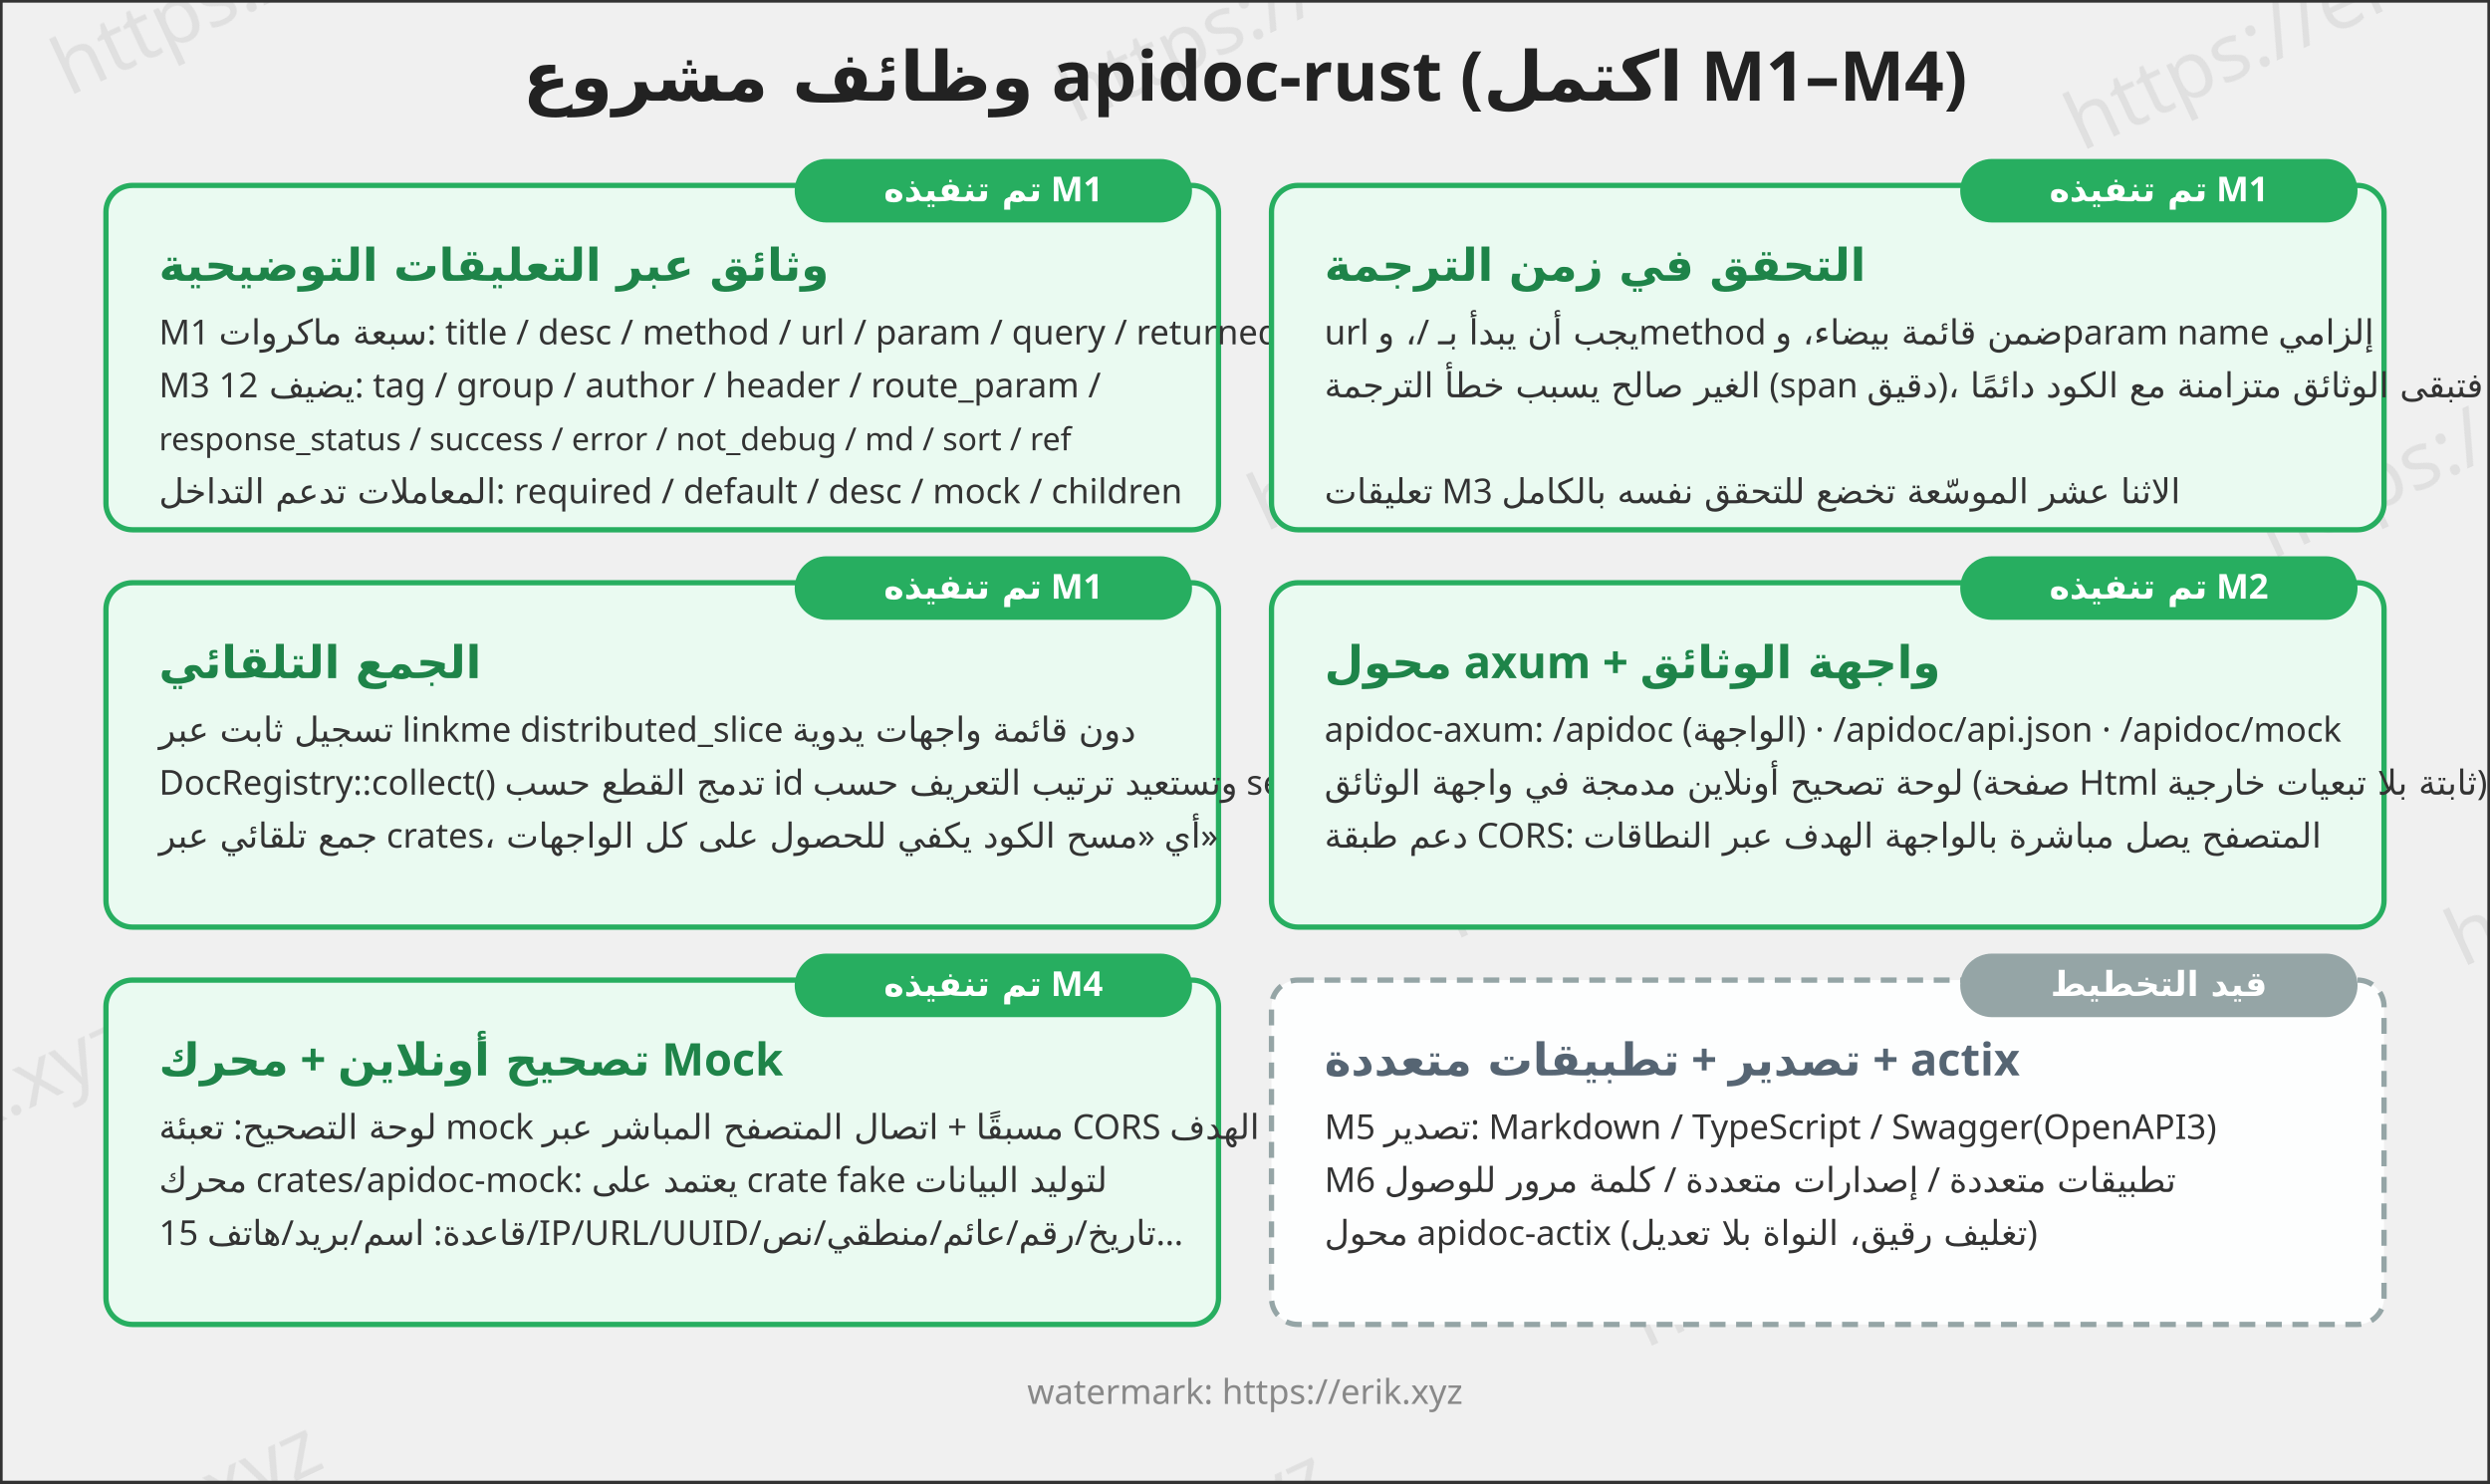
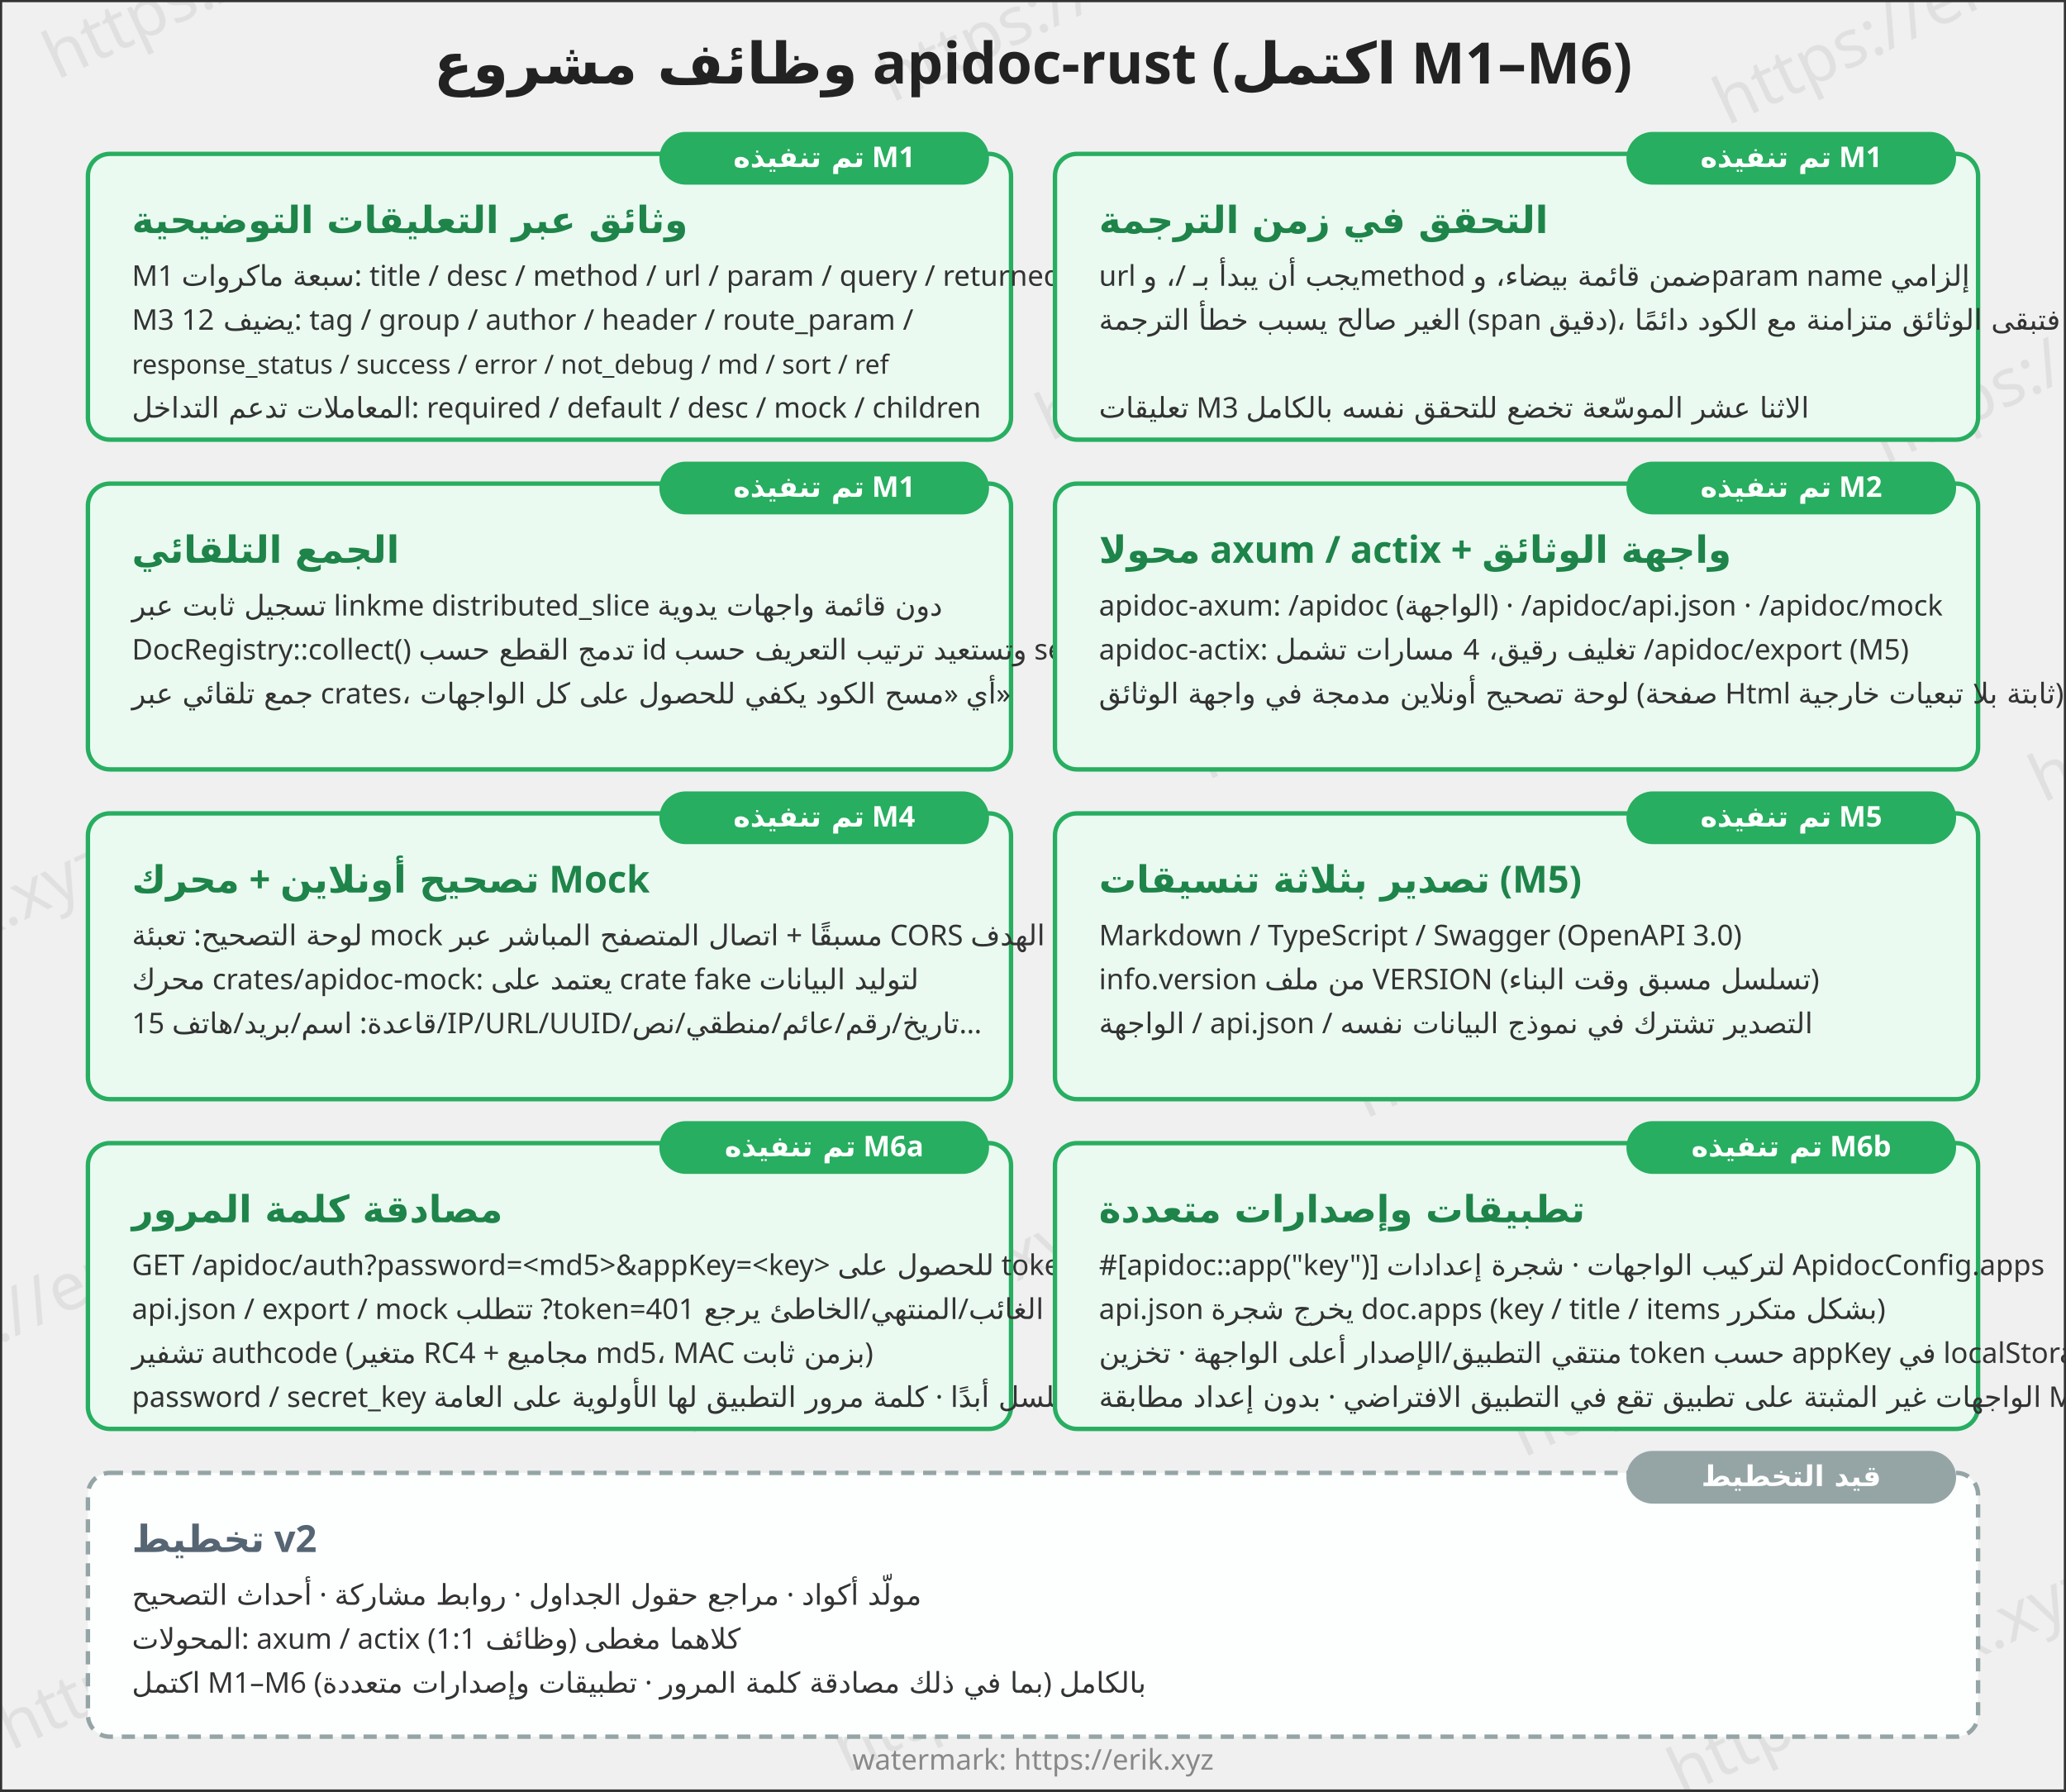
- <svg xmlns="http://www.w3.org/2000/svg" viewBox="0 0 940 560" font-family="sans-serif">
+ <svg xmlns="http://www.w3.org/2000/svg" viewBox="0 0 940 815" font-family="sans-serif">
  <defs>
    <pattern id="wm" width="340" height="170" patternUnits="userSpaceOnUse" patternTransform="rotate(-25)">
      <text x="8" y="44" font-size="30" fill="#888888" opacity="0.15">https://erik.xyz</text>
    </pattern>
  </defs>
-   <rect width="940" height="560" fill="url(#wm)" />
-   <rect x="0" y="0" width="940" height="560" fill="none" stroke="#333" stroke-width="2" />
-   <text x="470" y="38" text-anchor="middle" font-size="26" font-weight="bold" fill="#222">وظائف مشروع apidoc-rust (اكتمل M1–M4)</text>
+   <rect width="940" height="815" fill="url(#wm)" />
+   <rect x="0" y="0" width="940" height="815" fill="none" stroke="#333" stroke-width="2" />
+   <text x="470" y="38" text-anchor="middle" font-size="26" font-weight="bold" fill="#222">وظائف مشروع apidoc-rust (اكتمل M1–M6)</text>
  <rect x="40" y="70" width="420" height="130" rx="10" fill="#eafaf1" stroke="#27ae60" stroke-width="2" />
  <rect x="300" y="60" width="150" height="24" rx="12" fill="#27ae60" />
  <text x="375" y="76" text-anchor="middle" font-size="13" fill="#fff" font-weight="bold">تم تنفيذه M1</text>
  <text x="60" y="106" font-size="17" font-weight="bold" fill="#1e8449">وثائق عبر التعليقات التوضيحية</text>
  <text x="60" y="130" font-size="13" fill="#333">M1 سبعة ماكروات: title / desc / method / url / param / query / returned</text>
  <text x="60" y="150" font-size="13" fill="#333">M3 يضيف 12: tag / group / author / header / route_param /</text>
  <text x="60" y="170" font-size="12" fill="#333">response_status / success / error / not_debug / md / sort / ref</text>
  <text x="60" y="190" font-size="13" fill="#333">المعاملات تدعم التداخل: required / default / desc / mock / children</text>
  <rect x="480" y="70" width="420" height="130" rx="10" fill="#eafaf1" stroke="#27ae60" stroke-width="2" />
  <rect x="740" y="60" width="150" height="24" rx="12" fill="#27ae60" />
  <text x="815" y="76" text-anchor="middle" font-size="13" fill="#fff" font-weight="bold">تم تنفيذه M1</text>
  <text x="500" y="106" font-size="17" font-weight="bold" fill="#1e8449">التحقق في زمن الترجمة</text>
  <text x="500" y="130" font-size="13" fill="#333">url يجب أن يبدأ بـ /، وmethod ضمن قائمة بيضاء، وparam name إلزامي</text>
  <text x="500" y="150" font-size="13" fill="#333">الغير صالح يسبب خطأ الترجمة (span دقيق)، فتبقى الوثائق متزامنة مع الكود دائمًا</text>
  <text x="500" y="190" font-size="13" fill="#333">تعليقات M3 الاثنا عشر الموسّعة تخضع للتحقق نفسه بالكامل</text>
  <rect x="40" y="220" width="420" height="130" rx="10" fill="#eafaf1" stroke="#27ae60" stroke-width="2" />
  <rect x="300" y="210" width="150" height="24" rx="12" fill="#27ae60" />
  <text x="375" y="226" text-anchor="middle" font-size="13" fill="#fff" font-weight="bold">تم تنفيذه M1</text>
  <text x="60" y="256" font-size="17" font-weight="bold" fill="#1e8449">الجمع التلقائي</text>
  <text x="60" y="280" font-size="13" fill="#333">تسجيل ثابت عبر linkme distributed_slice دون قائمة واجهات يدوية</text>
  <text x="60" y="300" font-size="13" fill="#333">DocRegistry::collect() تدمج القطع حسب id وتستعيد ترتيب التعريف حسب seq</text>
  <text x="60" y="320" font-size="13" fill="#333">جمع تلقائي عبر crates، أي «مسح الكود يكفي للحصول على كل الواجهات»</text>
  <rect x="480" y="220" width="420" height="130" rx="10" fill="#eafaf1" stroke="#27ae60" stroke-width="2" />
  <rect x="740" y="210" width="150" height="24" rx="12" fill="#27ae60" />
  <text x="815" y="226" text-anchor="middle" font-size="13" fill="#fff" font-weight="bold">تم تنفيذه M2</text>
-   <text x="500" y="256" font-size="17" font-weight="bold" fill="#1e8449">محول axum + واجهة الوثائق</text>
+   <text x="500" y="256" font-size="17" font-weight="bold" fill="#1e8449">محولا axum / actix + واجهة الوثائق</text>
  <text x="500" y="280" font-size="13" fill="#333">apidoc-axum: /apidoc (الواجهة) · /apidoc/api.json · /apidoc/mock</text>
-   <text x="500" y="300" font-size="13" fill="#333">لوحة تصحيح أونلاين مدمجة في واجهة الوثائق (صفحة Html ثابتة بلا تبعيات خارجية)</text>
-   <text x="500" y="320" font-size="13" fill="#333">دعم طبقة CORS: المتصفح يصل مباشرة بالواجهة الهدف عبر النطاقات</text>
+   <text x="500" y="300" font-size="13" fill="#333">apidoc-actix: تغليف رقيق، 4 مسارات تشمل /apidoc/export (M5)</text>
+   <text x="500" y="320" font-size="13" fill="#333">لوحة تصحيح أونلاين مدمجة في واجهة الوثائق (صفحة Html ثابتة بلا تبعيات خارجية)</text>
  <rect x="40" y="370" width="420" height="130" rx="10" fill="#eafaf1" stroke="#27ae60" stroke-width="2" />
  <rect x="300" y="360" width="150" height="24" rx="12" fill="#27ae60" />
  <text x="375" y="376" text-anchor="middle" font-size="13" fill="#fff" font-weight="bold">تم تنفيذه M4</text>
  <text x="60" y="406" font-size="17" font-weight="bold" fill="#1e8449">تصحيح أونلاين + محرك Mock</text>
  <text x="60" y="430" font-size="13" fill="#333">لوحة التصحيح: تعبئة mock مسبقًا + اتصال المتصفح المباشر عبر CORS بالواجهة الهدف</text>
  <text x="60" y="450" font-size="13" fill="#333">محرك crates/apidoc-mock: يعتمد على crate fake لتوليد البيانات</text>
  <text x="60" y="470" font-size="13" fill="#333">15 قاعدة: اسم/بريد/هاتف/IP/URL/UUID/تاريخ/رقم/عائم/منطقي/نص…</text>
-   <rect x="480" y="370" width="420" height="130" rx="10" fill="#fdfefe" stroke="#95a5a6" stroke-width="2" stroke-dasharray="6 4" />
-   <rect x="740" y="360" width="150" height="24" rx="12" fill="#95a5a6" />
-   <text x="815" y="376" text-anchor="middle" font-size="13" fill="#fff" font-weight="bold">قيد التخطيط</text>
-   <text x="500" y="406" font-size="17" font-weight="bold" fill="#566573">تصدير + تطبيقات متعددة + actix</text>
-   <text x="500" y="430" font-size="13" fill="#333">M5 تصدير: Markdown / TypeScript / Swagger(OpenAPI3)</text>
-   <text x="500" y="450" font-size="13" fill="#333">M6 تطبيقات متعددة / إصدارات متعددة / كلمة مرور للوصول</text>
-   <text x="500" y="470" font-size="13" fill="#333">محول apidoc-actix (تغليف رقيق، النواة بلا تعديل)</text>
-   <text x="470" y="530" text-anchor="middle" font-size="13" fill="#888">watermark: https://erik.xyz</text>
+   <rect x="480" y="370" width="420" height="130" rx="10" fill="#eafaf1" stroke="#27ae60" stroke-width="2" />
+   <rect x="740" y="360" width="150" height="24" rx="12" fill="#27ae60" />
+   <text x="815" y="376" text-anchor="middle" font-size="13" fill="#fff" font-weight="bold">تم تنفيذه M5</text>
+   <text x="500" y="406" font-size="17" font-weight="bold" fill="#1e8449">تصدير بثلاثة تنسيقات (M5)</text>
+   <text x="500" y="430" font-size="13" fill="#333">Markdown / TypeScript / Swagger (OpenAPI 3.0)</text>
+   <text x="500" y="450" font-size="13" fill="#333">info.version من ملف VERSION (تسلسل مسبق وقت البناء)</text>
+   <text x="500" y="470" font-size="13" fill="#333">الواجهة / api.json / التصدير تشترك في نموذج البيانات نفسه</text>
+   <rect x="40" y="520" width="420" height="130" rx="10" fill="#eafaf1" stroke="#27ae60" stroke-width="2" />
+   <rect x="300" y="510" width="150" height="24" rx="12" fill="#27ae60" />
+   <text x="375" y="526" text-anchor="middle" font-size="13" fill="#fff" font-weight="bold">تم تنفيذه M6a</text>
+   <text x="60" y="556" font-size="17" font-weight="bold" fill="#1e8449">مصادقة كلمة المرور</text>
+   <text x="60" y="580" font-size="13" fill="#333">GET /apidoc/auth?password=&lt;md5&gt;&amp;appKey=&lt;key&gt; للحصول على token</text>
+   <text x="60" y="600" font-size="13" fill="#333">api.json / export / mock تتطلب ?token=؛ الغائب/المنتهي/الخاطئ يرجع 401</text>
+   <text x="60" y="620" font-size="13" fill="#333">تشفير authcode (متغير RC4 + مجاميع md5، MAC بزمن ثابت)</text>
+   <text x="60" y="640" font-size="13" fill="#333">password / secret_key لا تُسلسل أبدًا · كلمة مرور التطبيق لها الأولوية على العامة</text>
+   <rect x="480" y="520" width="420" height="130" rx="10" fill="#eafaf1" stroke="#27ae60" stroke-width="2" />
+   <rect x="740" y="510" width="150" height="24" rx="12" fill="#27ae60" />
+   <text x="815" y="526" text-anchor="middle" font-size="13" fill="#fff" font-weight="bold">تم تنفيذه M6b</text>
+   <text x="500" y="556" font-size="17" font-weight="bold" fill="#1e8449">تطبيقات وإصدارات متعددة</text>
+   <text x="500" y="580" font-size="13" fill="#333">#[apidoc::app("key")] لتركيب الواجهات · شجرة إعدادات ApidocConfig.apps</text>
+   <text x="500" y="600" font-size="13" fill="#333">api.json يخرج شجرة doc.apps (key / title / items بشكل متكرر)</text>
+   <text x="500" y="620" font-size="13" fill="#333">منتقي التطبيق/الإصدار أعلى الواجهة · تخزين token حسب appKey في localStorage</text>
+   <text x="500" y="640" font-size="13" fill="#333">الواجهات غير المثبتة على تطبيق تقع في التطبيق الافتراضي · بدون إعداد مطابقة M5 بايت ببايت</text>
+   <rect x="40" y="670" width="860" height="120" rx="10" fill="#fdfefe" stroke="#95a5a6" stroke-width="2" stroke-dasharray="6 4" />
+   <rect x="740" y="660" width="150" height="24" rx="12" fill="#95a5a6" />
+   <text x="815" y="676" text-anchor="middle" font-size="13" fill="#fff" font-weight="bold">قيد التخطيط</text>
+   <text x="60" y="706" font-size="17" font-weight="bold" fill="#566573">تخطيط v2</text>
+   <text x="60" y="730" font-size="13" fill="#333">مولّد أكواد · مراجع حقول الجداول · روابط مشاركة · أحداث التصحيح</text>
+   <text x="60" y="750" font-size="13" fill="#333">المحولات: axum / actix كلاهما مغطى (وظائف 1:1)</text>
+   <text x="60" y="770" font-size="13" fill="#333">اكتمل M1–M6 بالكامل (بما في ذلك مصادقة كلمة المرور · تطبيقات وإصدارات متعددة)</text>
+   <text x="470" y="805" text-anchor="middle" font-size="13" fill="#888">watermark: https://erik.xyz</text>
</svg>
